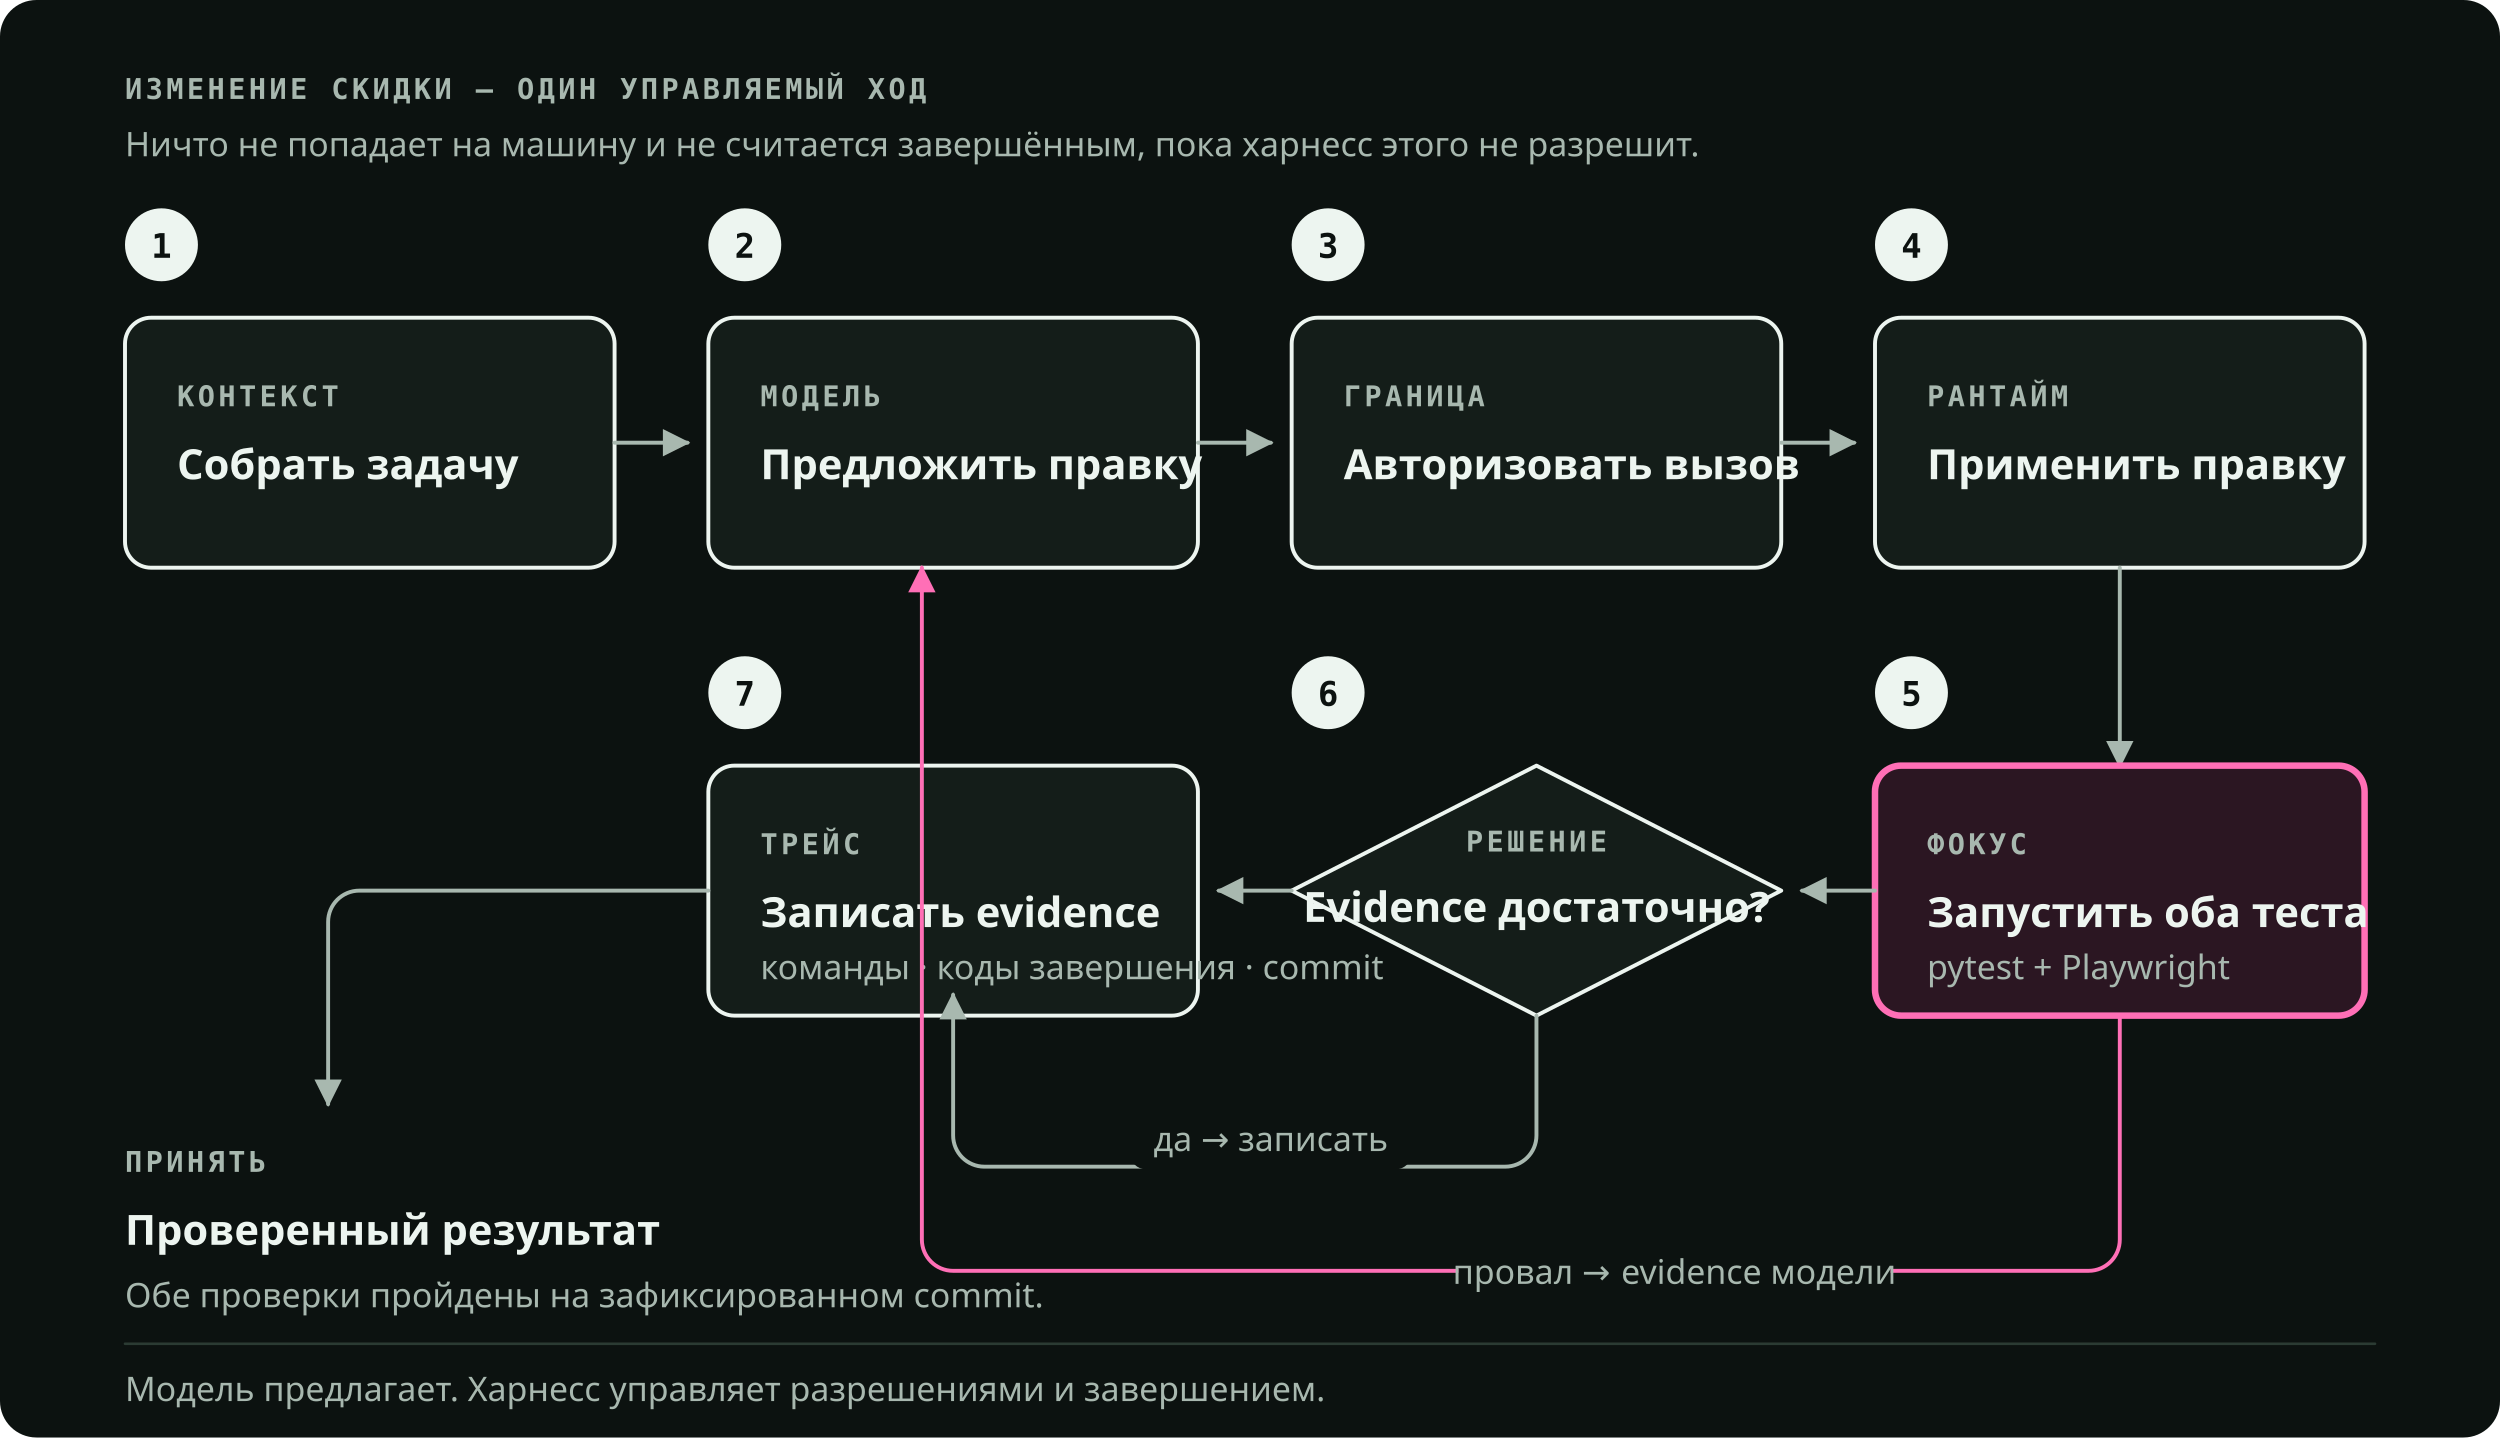
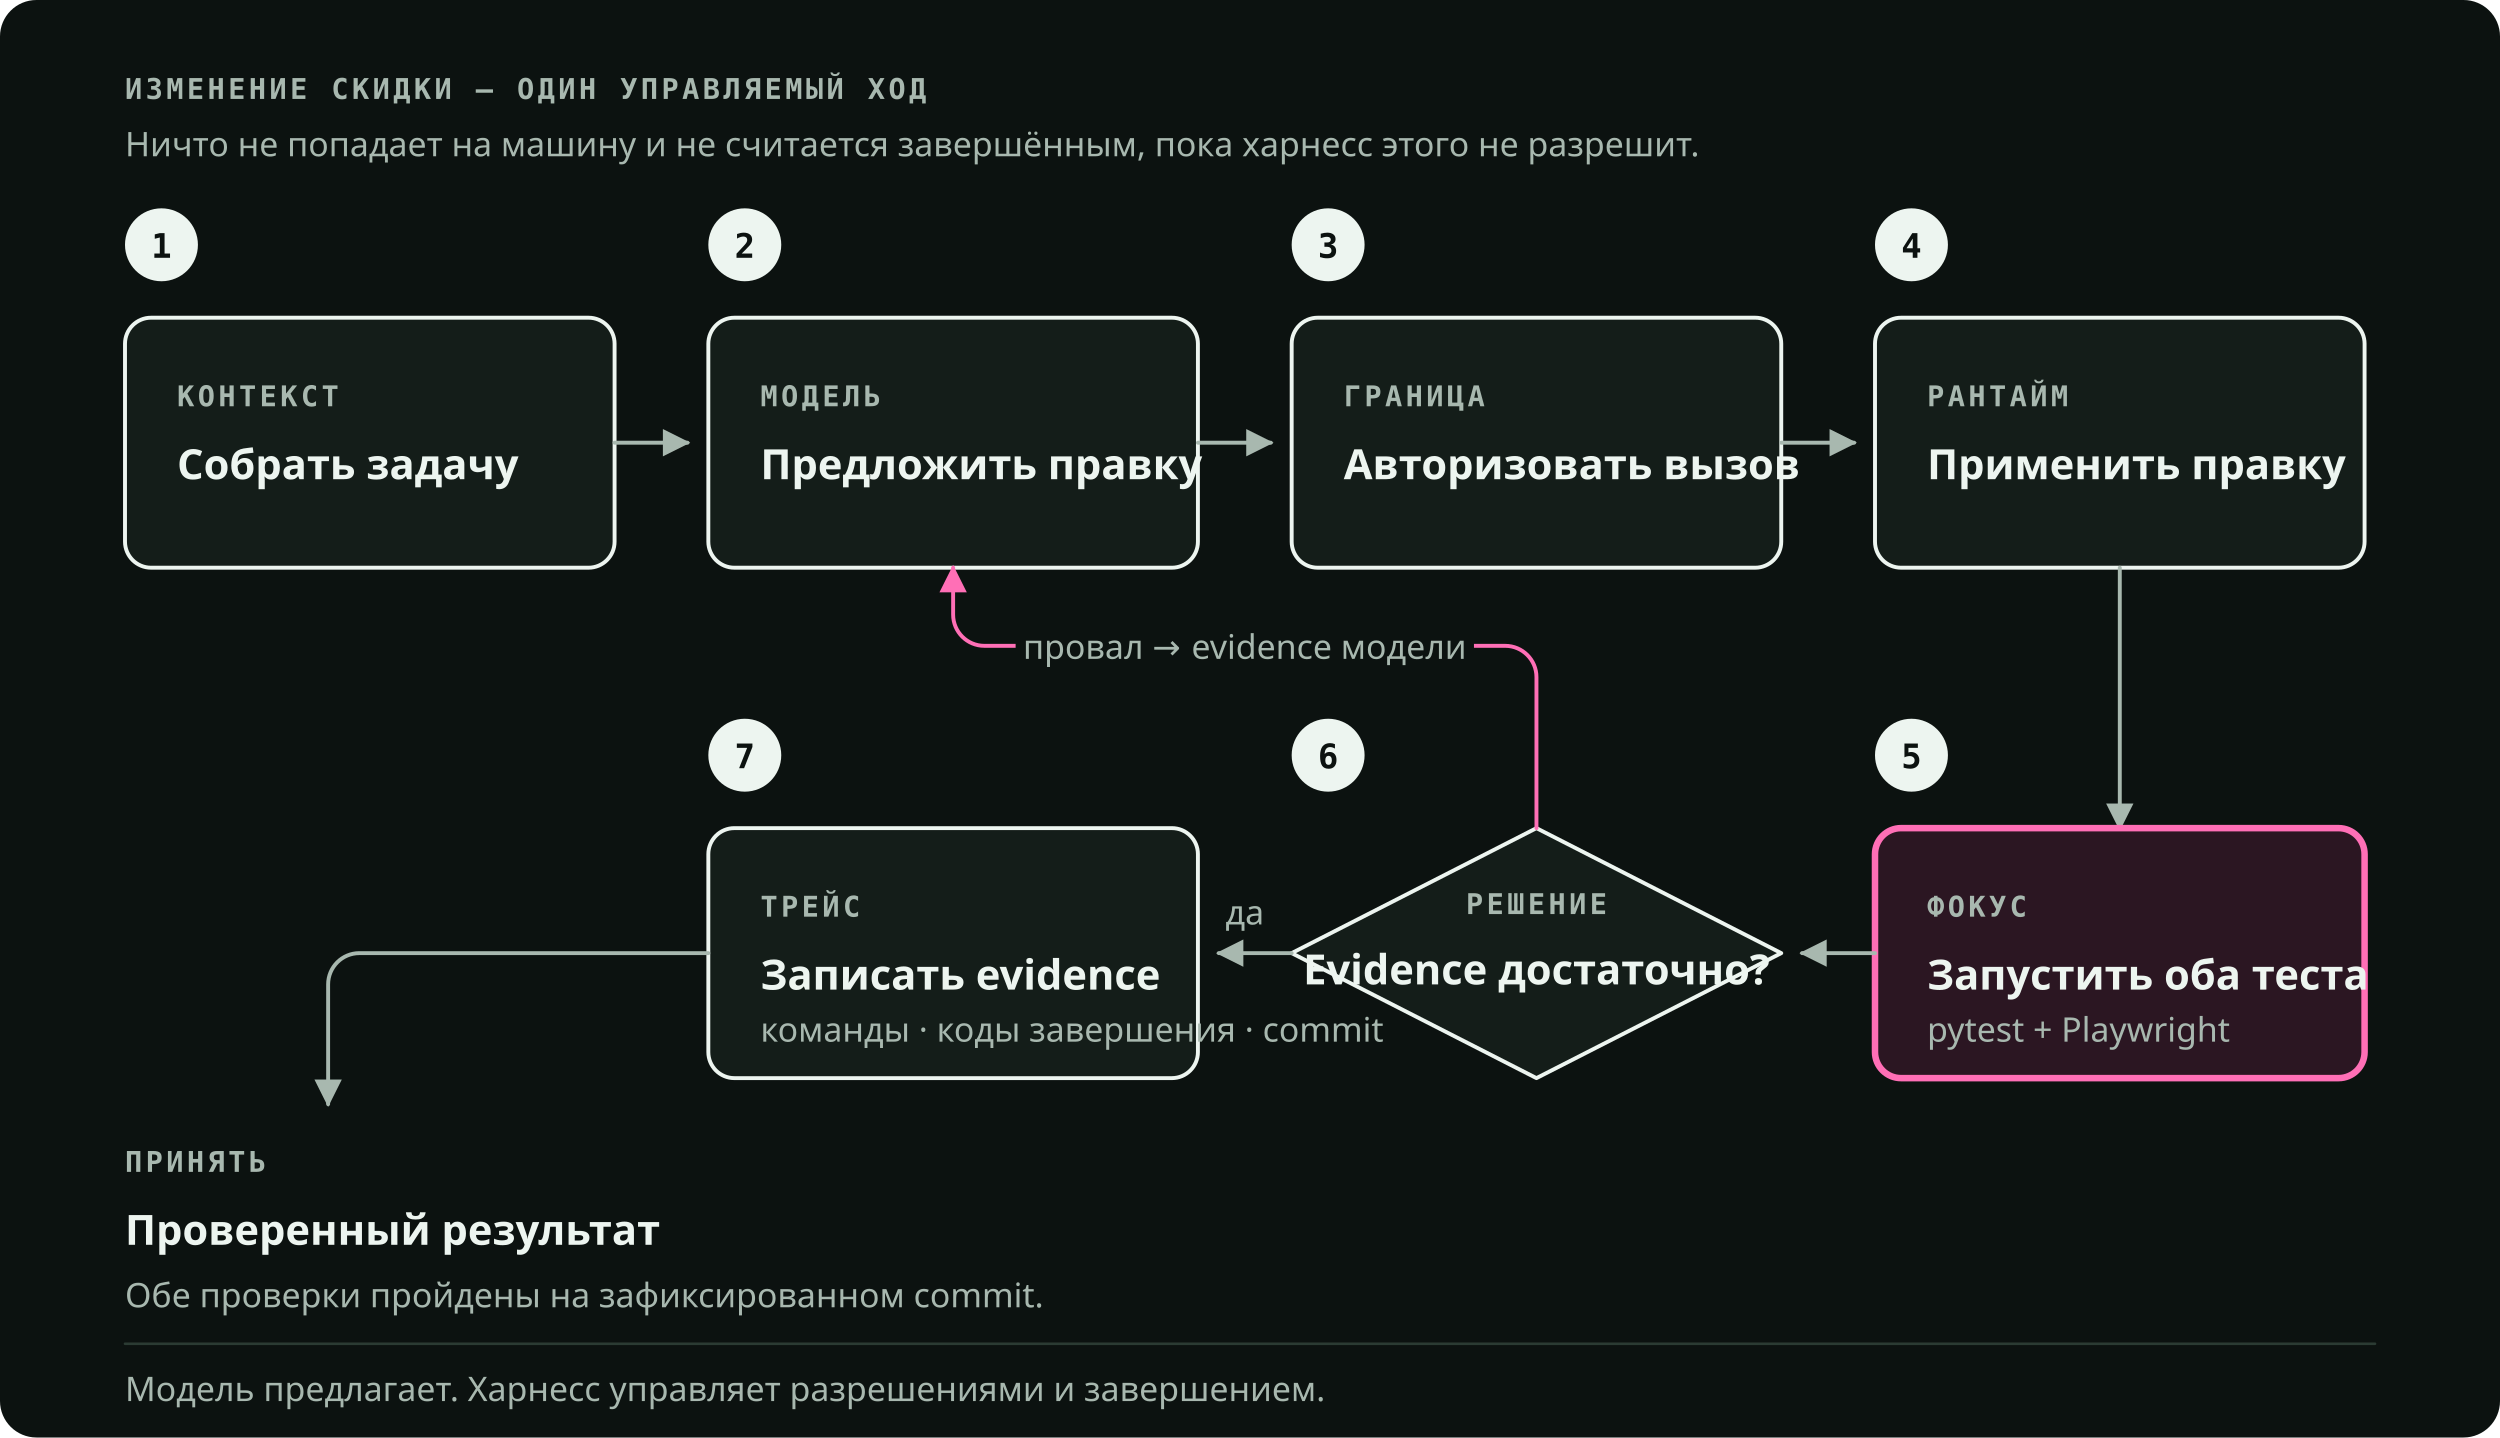
<svg xmlns="http://www.w3.org/2000/svg" viewBox="0 0 960 552" role="img" preserveAspectRatio="xMidYMid meet" data-visual-system="byte-diagram-v1" aria-labelledby="hcld-title hcld-desc" shape-rendering="geometricPrecision" text-rendering="geometricPrecision">
  <style data-visual-system="byte-diagram-v1">
    * { animation: none !important; }
    path, line, polyline { stroke-linecap: round; stroke-linejoin: round; }
    .kind { font: 600 11px "IBM Plex Mono", ui-monospace, monospace; letter-spacing: 1.3px; fill: #A8B8AF; }
    .name { font: 600 16px "Space Grotesk", ui-sans-serif, system-ui, sans-serif; fill: #EDF5F0; }
    .note { font: 400 13px "IBM Plex Sans", ui-sans-serif, system-ui, sans-serif; fill: #A8B8AF; }
    .marker-num { font: 600 13px "IBM Plex Mono", ui-monospace, monospace; fill: #0C1210; }
    .box { fill: #141D19; stroke: #EDF5F0; stroke-width: 1.5; }
    .edge { fill: none; stroke: #A8B8AF; stroke-width: 1.5; }
  </style>
  <rect width="960" height="552" rx="14" fill="#0C1210" />
  <text class="kind" x="48" y="38">ИЗМЕНЕНИЕ СКИДКИ — ОДИН УПРАВЛЯЕМЫЙ ХОД</text>
  <text class="note" x="48" y="60">Ничто не попадает на машину и не считается завершённым, пока харнесс этого не разрешит.</text>
  <circle cx="62" cy="94" r="14" fill="#EDF5F0" />
  <text class="marker-num" x="62" y="99" text-anchor="middle">1</text>
  <circle cx="286" cy="94" r="14" fill="#EDF5F0" />
  <text class="marker-num" x="286" y="99" text-anchor="middle">2</text>
  <circle cx="510" cy="94" r="14" fill="#EDF5F0" />
  <text class="marker-num" x="510" y="99" text-anchor="middle">3</text>
  <circle cx="734" cy="94" r="14" fill="#EDF5F0" />
  <text class="marker-num" x="734" y="99" text-anchor="middle">4</text>
  <rect class="box" x="48" y="122" width="188" height="96" rx="10" />
  <text class="kind" x="68" y="156">КОНТЕКСТ</text>
  <text class="name" x="68" y="184">Собрать задачу</text>
  <rect class="box" x="272" y="122" width="188" height="96" rx="10" />
  <text class="kind" x="292" y="156">МОДЕЛЬ</text>
  <text class="name" x="292" y="184">Предложить правку</text>
  <rect class="box" x="496" y="122" width="188" height="96" rx="10" />
  <text class="kind" x="516" y="156">ГРАНИЦА</text>
  <text class="name" x="516" y="184">Авторизовать вызов</text>
  <rect class="box" x="720" y="122" width="188" height="96" rx="10" />
  <text class="kind" x="740" y="156">РАНТАЙМ</text>
  <text class="name" x="740" y="184">Применить правку</text>
  <path class="edge" d="M236 170h28" marker-end="url(#hcld-arrow)" />
  <path class="edge" d="M460 170h28" marker-end="url(#hcld-arrow)" />
  <path class="edge" d="M684 170h28" marker-end="url(#hcld-arrow)" />
-   <path class="edge" d="M814 218v76" marker-end="url(#hcld-arrow)" />
-   <circle cx="734" cy="266" r="14" fill="#EDF5F0" />
-   <text class="marker-num" x="734" y="271" text-anchor="middle">5</text>
-   <circle cx="510" cy="266" r="14" fill="#EDF5F0" />
-   <text class="marker-num" x="510" y="271" text-anchor="middle">6</text>
-   <circle cx="286" cy="266" r="14" fill="#EDF5F0" />
-   <text class="marker-num" x="286" y="271" text-anchor="middle">7</text>
-   <rect x="720" y="294" width="188" height="96" rx="10" fill="#2B1622" stroke="#FF6FB6" stroke-width="2.5" />
-   <text class="kind" x="740" y="328" fill="#FF6FB6">ФОКУС</text>
-   <text class="name" x="740" y="356" fill="#FF6FB6">Запустить оба теста</text>
-   <text class="note" x="740" y="376">pytest + Playwright</text>
-   <path d="M590 294 684 342 590 390 496 342Z" fill="#141D19" stroke="#EDF5F0" stroke-width="1.5" />
-   <text class="kind" x="590" y="327" text-anchor="middle">РЕШЕНИЕ</text>
-   <text class="name" x="590" y="354" text-anchor="middle">Evidence достаточно?</text>
-   <rect class="box" x="272" y="294" width="188" height="96" rx="10" fill="#1B2621" />
-   <text class="kind" x="292" y="328">ТРЕЙС</text>
-   <text class="name" x="292" y="356">Записать evidence</text>
-   <text class="note" x="292" y="376">команды · коды завершения · commit</text>
-   <path class="edge" d="M720 342h-28" marker-end="url(#hcld-arrow)" />
-   <path class="edge" d="M496 342h-28" marker-end="url(#hcld-arrow)" />
-   <path d="M590 390v46a12 12 0 0 1-12 12H378a12 12 0 0 1-12-12V382" class="edge" marker-end="url(#hcld-arrow)" />
-   <rect x="434" y="425" width="108" height="24" rx="6" fill="#0C1210" />
-   <text class="note" x="488" y="442" text-anchor="middle">да → записать</text>
-   <path d="M814 390v86a12 12 0 0 1-12 12H366a12 12 0 0 1-12-12V218" fill="none" stroke="#FF6FB6" stroke-width="1.5" marker-end="url(#hcld-arrow-signal)" />
-   <rect x="560" y="476" width="166" height="24" rx="6" fill="#0C1210" />
-   <text class="note" x="643" y="493" text-anchor="middle" fill="#FF6FB6">провал → evidence модели</text>
-   <path class="edge" d="M272 342H138a12 12 0 0 0-12 12v70" marker-end="url(#hcld-arrow)" />
+   <path class="edge" d="M814 218v100" marker-end="url(#hcld-arrow)" />
+   <circle cx="734" cy="290" r="14" fill="#EDF5F0" />
+   <text class="marker-num" x="734" y="295" text-anchor="middle">5</text>
+   <circle cx="510" cy="290" r="14" fill="#EDF5F0" />
+   <text class="marker-num" x="510" y="295" text-anchor="middle">6</text>
+   <circle cx="286" cy="290" r="14" fill="#EDF5F0" />
+   <text class="marker-num" x="286" y="295" text-anchor="middle">7</text>
+   <rect x="720" y="318" width="188" height="96" rx="10" fill="#2B1622" stroke="#FF6FB6" stroke-width="2.5" />
+   <text class="kind" x="740" y="352" fill="#FF6FB6">ФОКУС</text>
+   <text class="name" x="740" y="380" fill="#FF6FB6">Запустить оба теста</text>
+   <text class="note" x="740" y="400">pytest + Playwright</text>
+   <path d="M590 318 684 366 590 414 496 366Z" fill="#141D19" stroke="#EDF5F0" stroke-width="1.5" />
+   <text class="kind" x="590" y="351" text-anchor="middle">РЕШЕНИЕ</text>
+   <text class="name" x="590" y="378" text-anchor="middle">Evidence достаточно?</text>
+   <rect class="box" x="272" y="318" width="188" height="96" rx="10" fill="#1B2621" />
+   <text class="kind" x="292" y="352">ТРЕЙС</text>
+   <text class="name" x="292" y="380">Записать evidence</text>
+   <text class="note" x="292" y="400">команды · коды завершения · commit</text>
+   <path class="edge" d="M720 366h-28" marker-end="url(#hcld-arrow)" />
+   <path class="edge" d="M496 366h-28" marker-end="url(#hcld-arrow)" />
+   <text class="note" x="478" y="355" text-anchor="middle">да</text>
+   <path d="M590 318v-58a12 12 0 0 0-12-12H378a12 12 0 0 1-12-12v-18" fill="none" stroke="#FF6FB6" stroke-width="1.5" marker-end="url(#hcld-arrow-signal)" />
+   <rect x="390" y="236" width="176" height="24" rx="6" fill="#0C1210" />
+   <text class="note" x="478" y="253" text-anchor="middle" fill="#FF6FB6">провал → evidence модели</text>
+   <path class="edge" d="M272 366H138a12 12 0 0 0-12 12v46" marker-end="url(#hcld-arrow)" />
  <text class="kind" x="48" y="450">ПРИНЯТЬ</text>
  <text class="name" x="48" y="478">Проверенный результат</text>
  <text class="note" x="48" y="502">Обе проверки пройдены на зафиксированном commit.</text>
  <path d="M48 516h864" stroke="#2B3B33" stroke-width="1" />
  <text class="note" x="48" y="538">Модель предлагает. Харнесс управляет разрешениями и завершением.</text>
  <defs>
    <marker id="hcld-arrow" viewBox="0 0 10 10" refX="9" refY="5" markerWidth="7" markerHeight="7" orient="auto-start-reverse">
      <path d="M0 0 10 5 0 10Z" fill="#A8B8AF" />
    </marker>
    <marker id="hcld-arrow-signal" viewBox="0 0 10 10" refX="9" refY="5" markerWidth="7" markerHeight="7" orient="auto-start-reverse">
      <path d="M0 0 10 5 0 10Z" fill="#FF6FB6" />
    </marker>
  </defs>
</svg>
